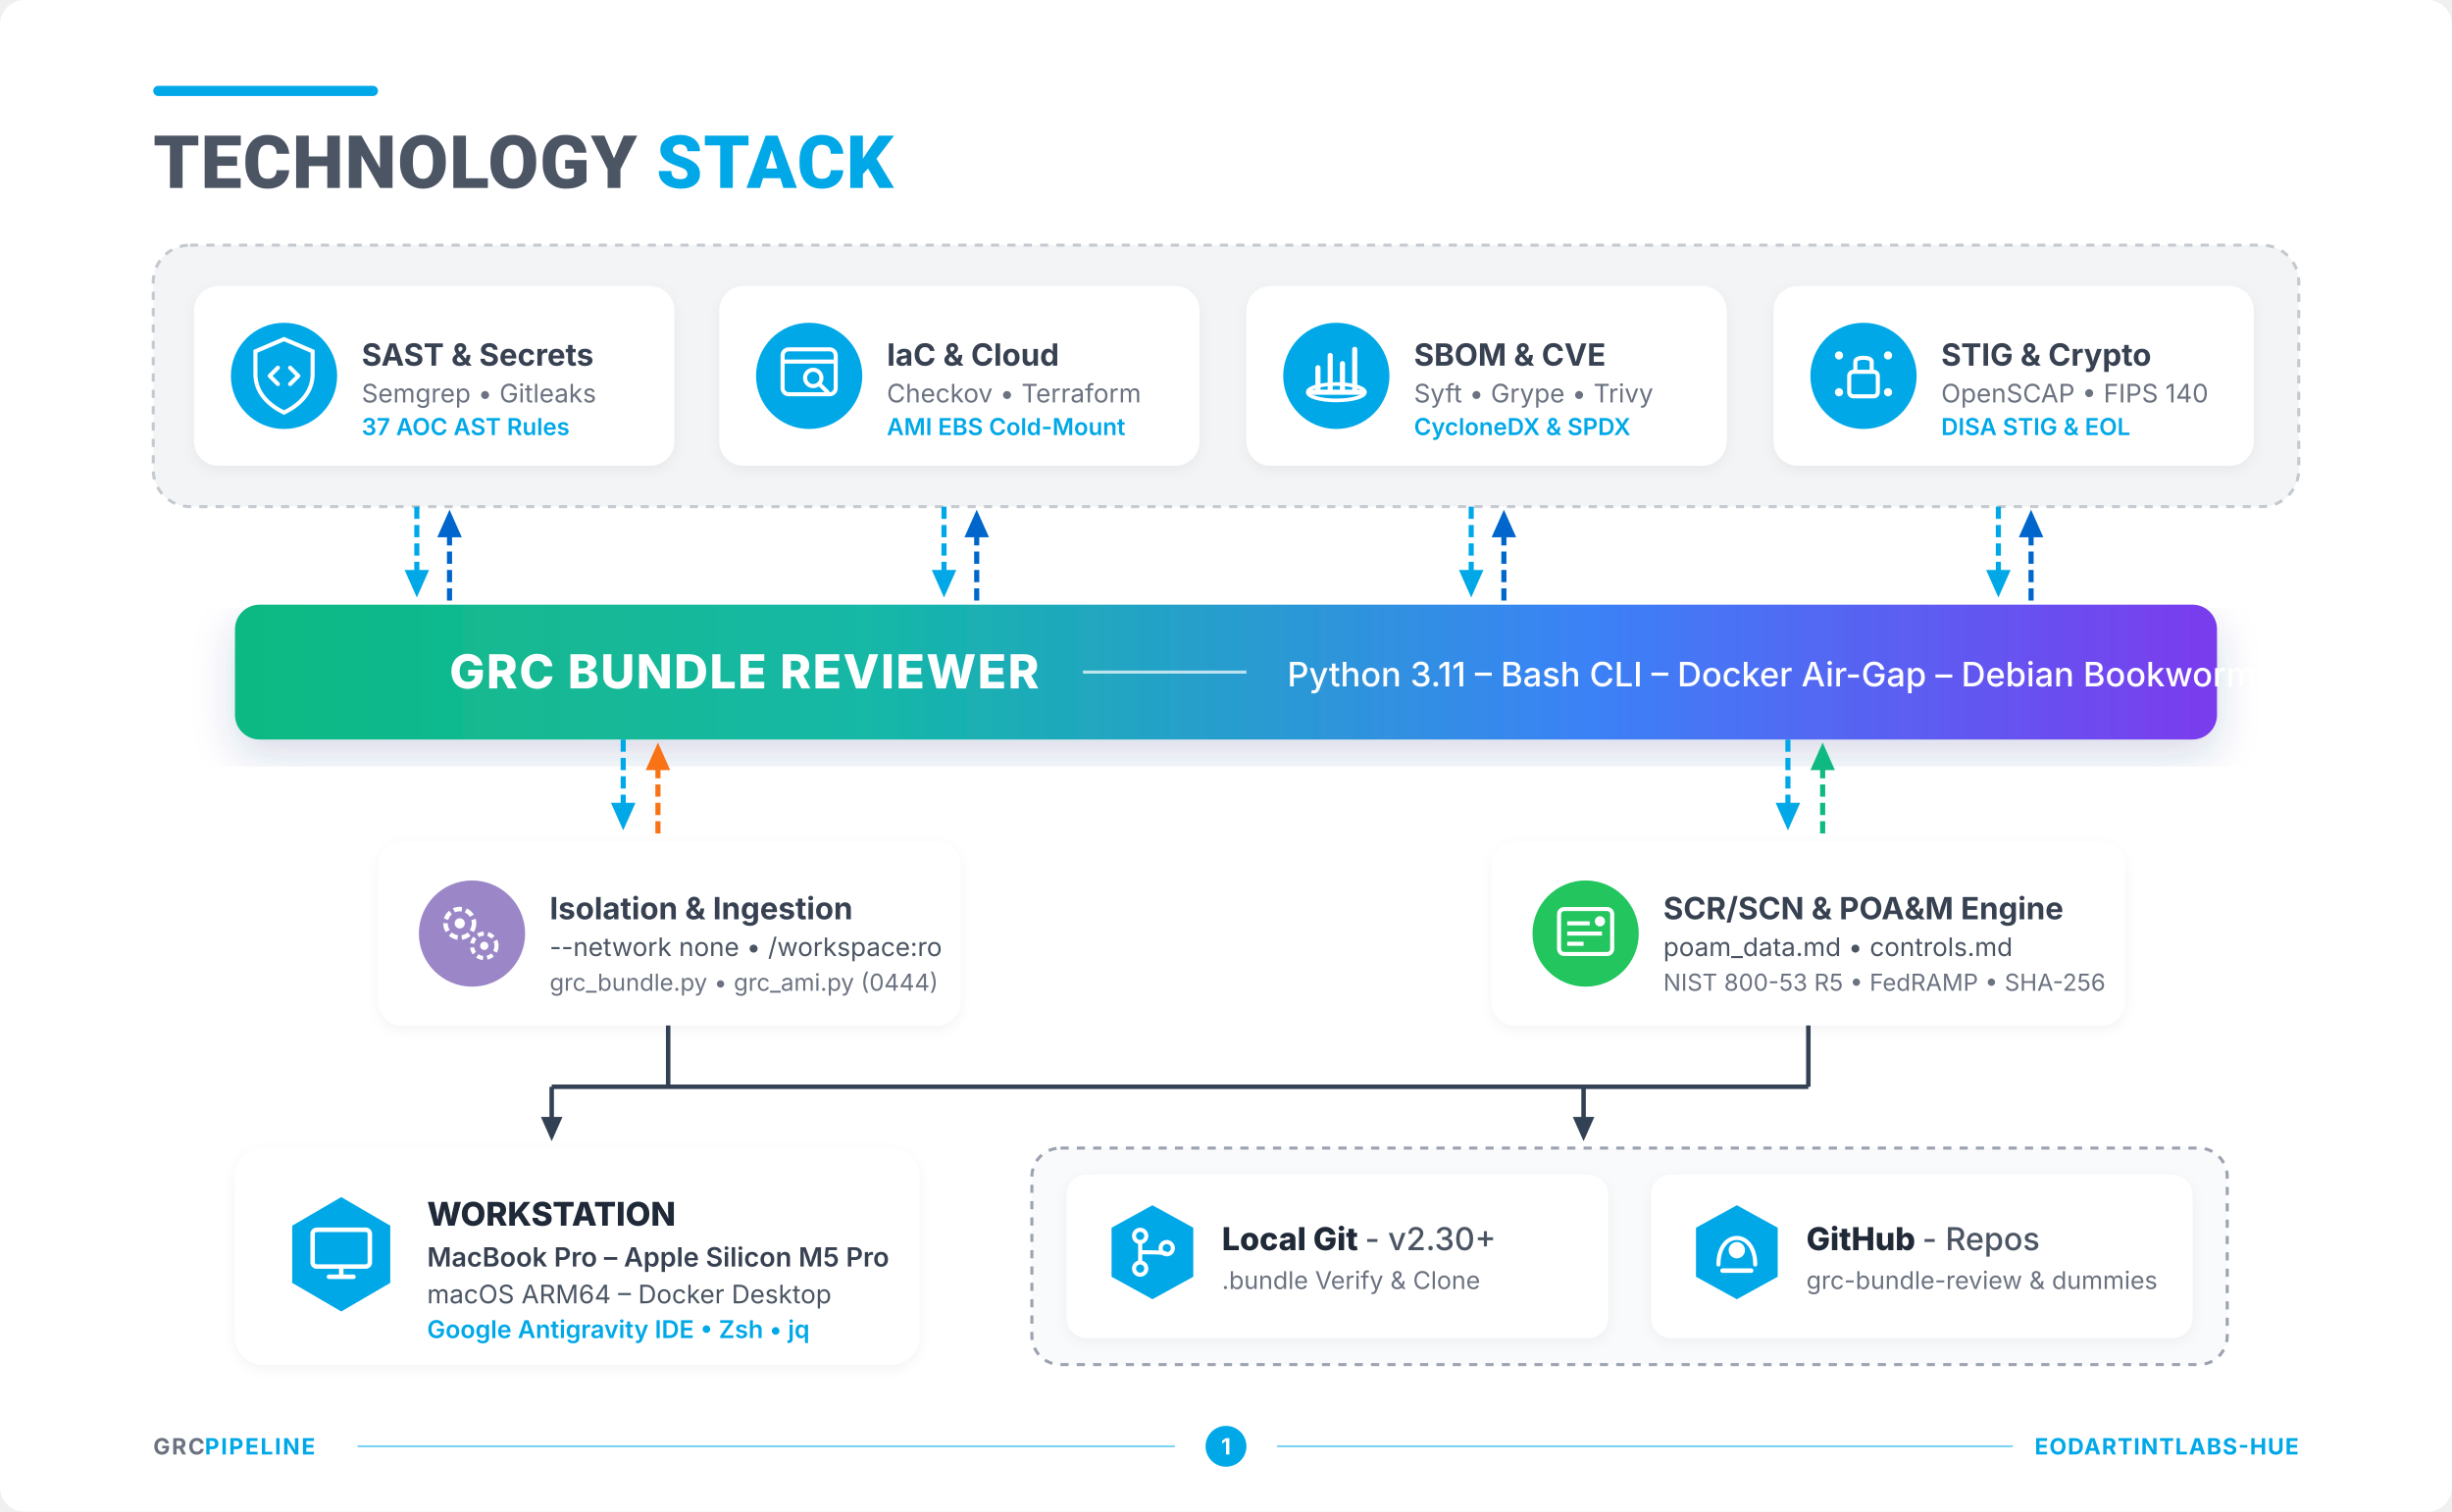
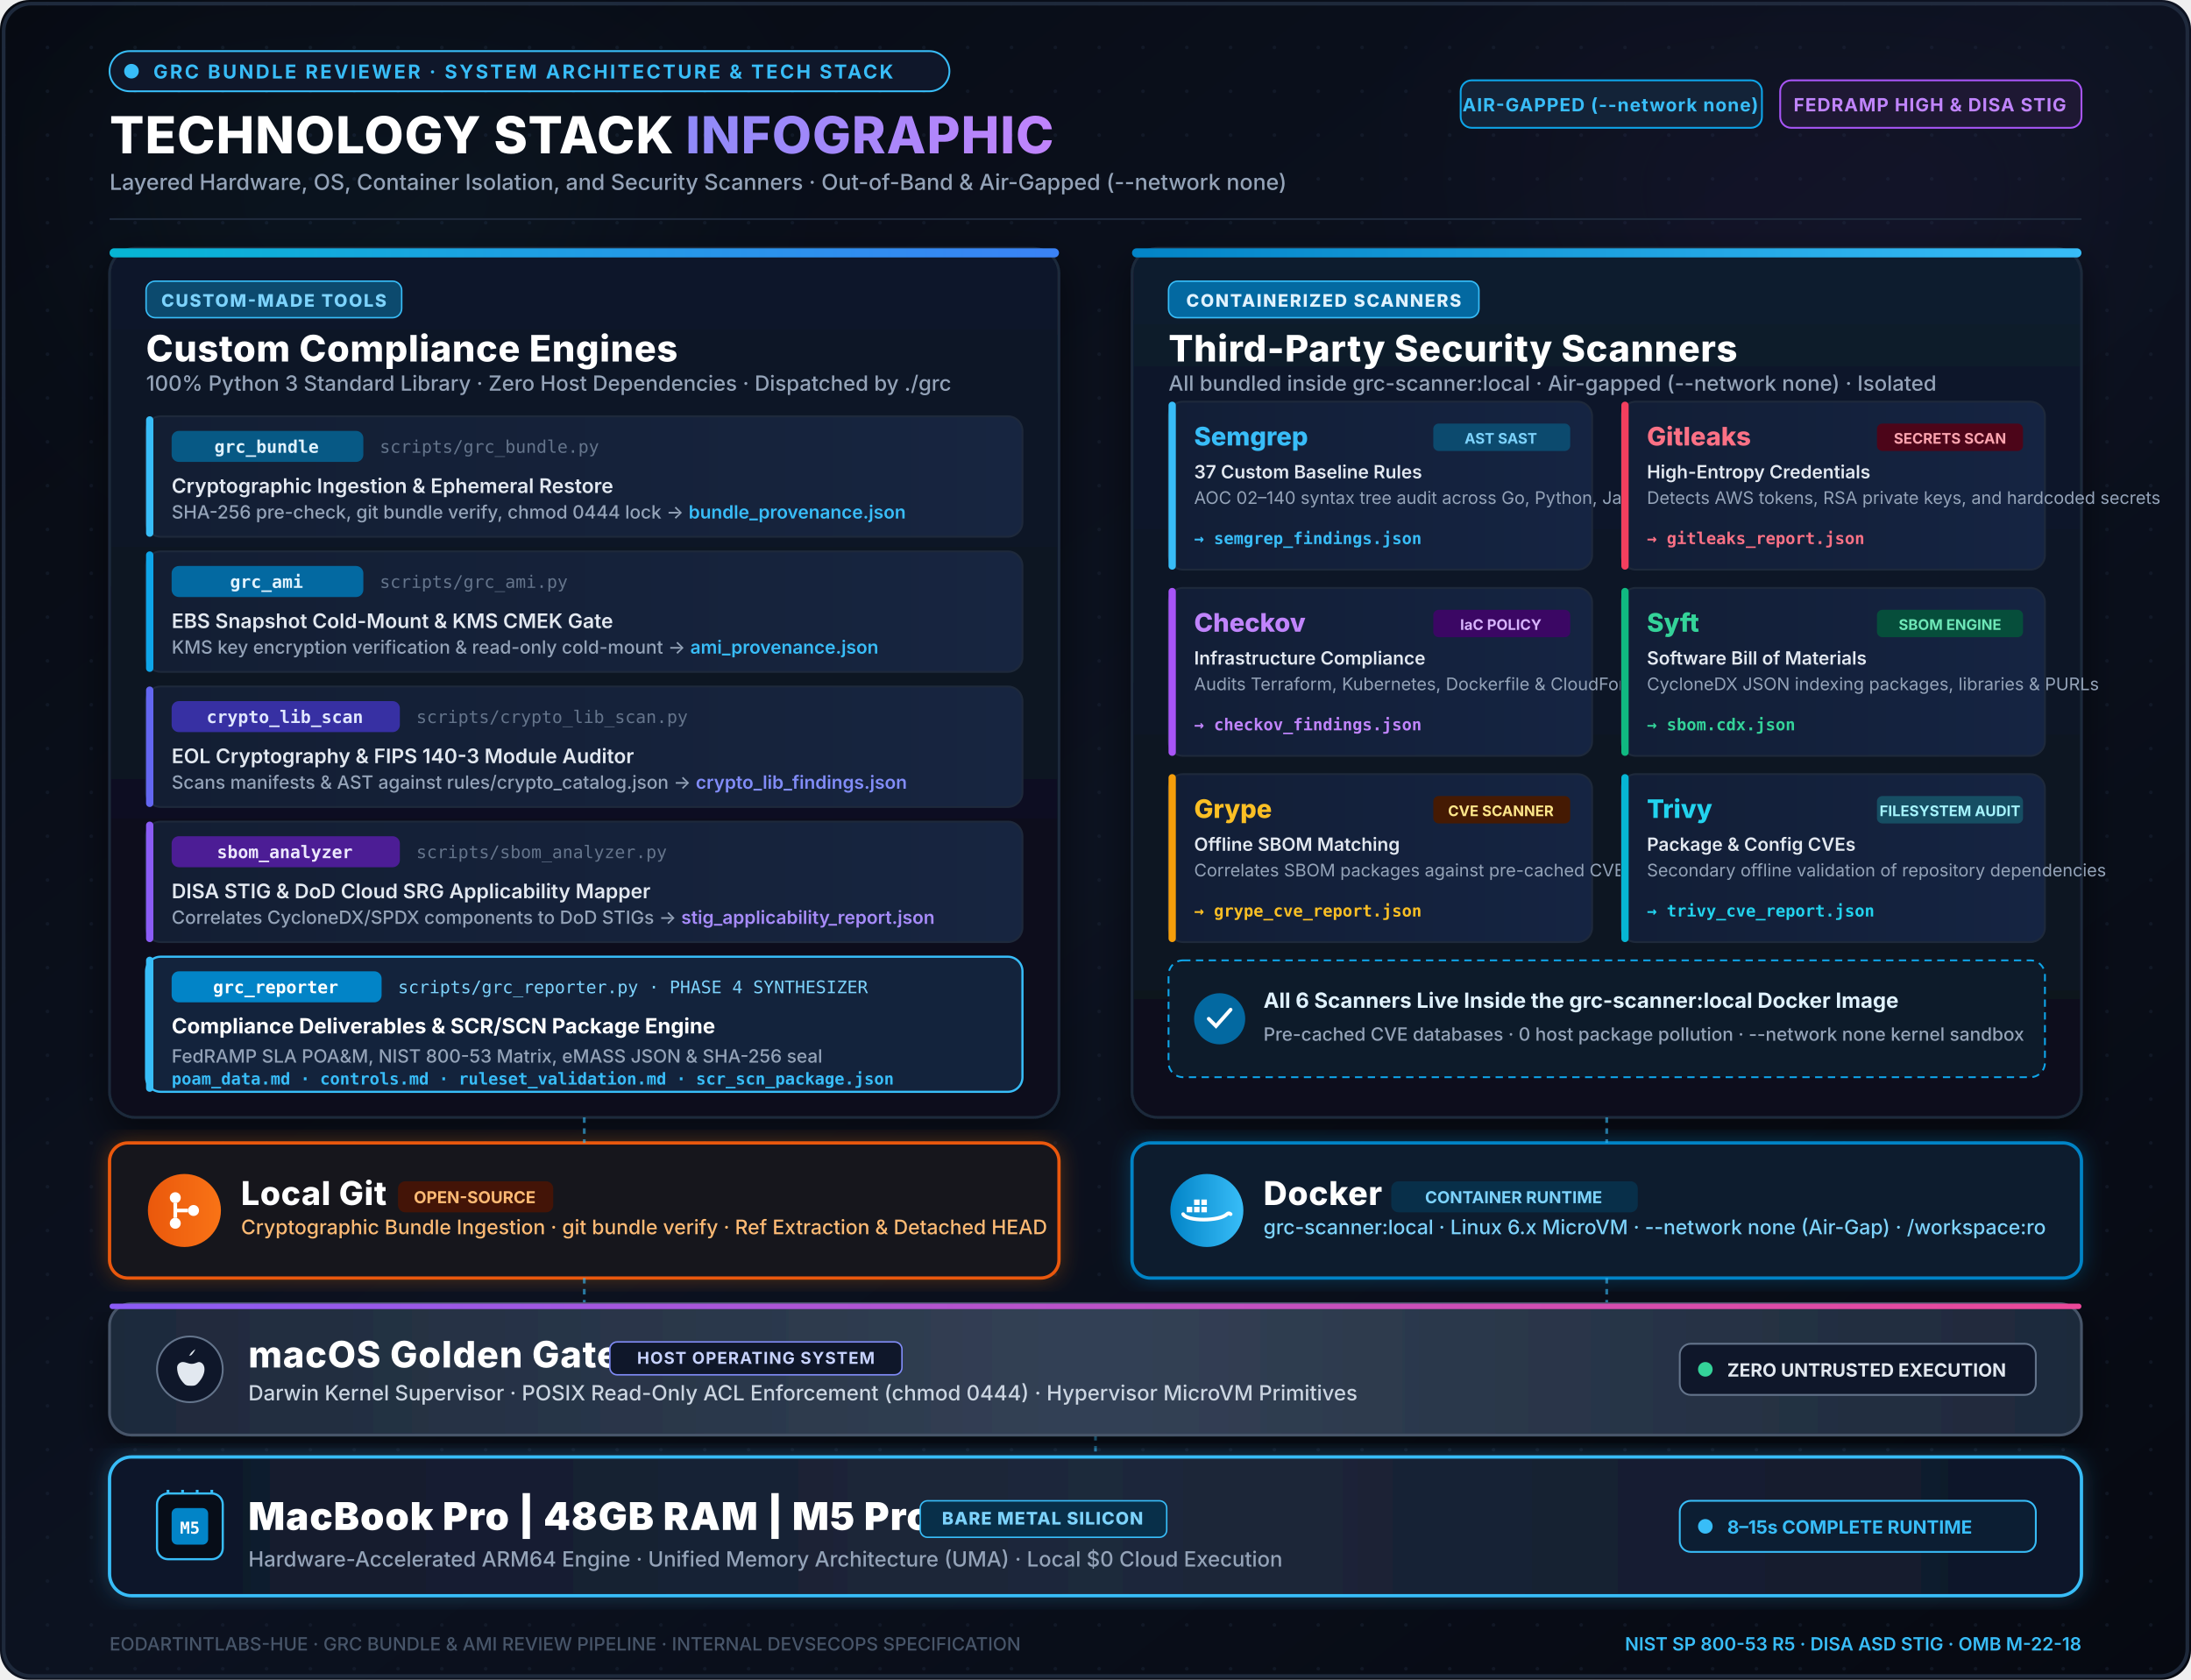
- <svg xmlns="http://www.w3.org/2000/svg" viewBox="0 0 1200 740" width="100%" height="100%">
+ <svg xmlns="http://www.w3.org/2000/svg" viewBox="0 0 1200 920" width="100%" height="100%">
  <defs>
-     <filter id="cardShadow" x="-8%" y="-8%" width="116%" height="124%">
-       <feDropShadow dx="0" dy="6" stdDeviation="8" flood-color="#0f172a" flood-opacity="0.08" />
-       <feDropShadow dx="0" dy="2" stdDeviation="3" flood-color="#0f172a" flood-opacity="0.05" />
+     <linearGradient id="bgGrad" x1="0%" y1="0%" x2="100%" y2="100%">
+       <stop offset="0%" stop-color="#070a12" />
+       <stop offset="50%" stop-color="#0c1220" />
+       <stop offset="100%" stop-color="#060911" />
+     </linearGradient>
+     <linearGradient id="headerGrad" x1="0%" y1="0%" x2="100%" y2="0%">
+       <stop offset="0%" stop-color="#38bdf8" />
+       <stop offset="50%" stop-color="#818cf8" />
+       <stop offset="100%" stop-color="#c084fc" />
+     </linearGradient>
+     <linearGradient id="pillarLeftGrad" x1="0%" y1="0%" x2="0%" y2="100%">
+       <stop offset="0%" stop-color="#0e172a" />
+       <stop offset="100%" stop-color="#090e1a" />
+     </linearGradient>
+     <linearGradient id="pillarRightGrad" x1="0%" y1="0%" x2="0%" y2="100%">
+       <stop offset="0%" stop-color="#0e1b2e" />
+       <stop offset="100%" stop-color="#08101d" />
+     </linearGradient>
+     <linearGradient id="gitGrad" x1="0%" y1="0%" x2="100%" y2="0%">
+       <stop offset="0%" stop-color="#ea580c" />
+       <stop offset="100%" stop-color="#f97316" />
+     </linearGradient>
+     <linearGradient id="dockerGrad" x1="0%" y1="0%" x2="100%" y2="0%">
+       <stop offset="0%" stop-color="#0284c7" />
+       <stop offset="100%" stop-color="#38bdf8" />
+     </linearGradient>
+     <linearGradient id="macosGrad" x1="0%" y1="0%" x2="100%" y2="0%">
+       <stop offset="0%" stop-color="#1e293b" />
+       <stop offset="50%" stop-color="#334155" />
+       <stop offset="100%" stop-color="#1e293b" />
+     </linearGradient>
+     <linearGradient id="macbookGrad" x1="0%" y1="0%" x2="100%" y2="0%">
+       <stop offset="0%" stop-color="#0f172a" />
+       <stop offset="50%" stop-color="#1e293b" />
+       <stop offset="100%" stop-color="#0f172a" />
+     </linearGradient>
+     <linearGradient id="neonCyan" x1="0%" y1="0%" x2="100%" y2="0%">
+       <stop offset="0%" stop-color="#06b6d4" />
+       <stop offset="100%" stop-color="#3b82f6" />
+     </linearGradient>
+     <linearGradient id="neonPurple" x1="0%" y1="0%" x2="100%" y2="0%">
+       <stop offset="0%" stop-color="#8b5cf6" />
+       <stop offset="100%" stop-color="#ec4899" />
+     </linearGradient>
+     <linearGradient id="engineItemGrad" x1="0%" y1="0%" x2="100%" y2="0%">
+       <stop offset="0%" stop-color="#131e33" />
+       <stop offset="100%" stop-color="#172540" />
+     </linearGradient>
+     <linearGradient id="scannerItemGrad" x1="0%" y1="0%" x2="100%" y2="0%">
+       <stop offset="0%" stop-color="#121e36" />
+       <stop offset="100%" stop-color="#152442" />
+     </linearGradient>
+     <filter id="glowCyan" x="-10%" y="-10%" width="120%" height="120%">
+       <feDropShadow dx="0" dy="0" stdDeviation="6" flood-color="#38bdf8" flood-opacity="0.25" />
    </filter>
-     <filter id="barShadow" x="-4%" y="-10%" width="108%" height="130%">
-       <feDropShadow dx="0" dy="8" stdDeviation="10" flood-color="#1e3a8a" flood-opacity="0.18" />
+     <filter id="glowOrange" x="-10%" y="-10%" width="120%" height="120%">
+       <feDropShadow dx="0" dy="0" stdDeviation="6" flood-color="#f97316" flood-opacity="0.3" />
    </filter>
-     <linearGradient id="coreGrad" x1="0%" y1="0%" x2="100%" y2="0%">
-       <stop offset="0%" stop-color="#10b981" />
-       <stop offset="32%" stop-color="#14b8a6" />
-       <stop offset="68%" stop-color="#3b82f6" />
-       <stop offset="100%" stop-color="#7c3aed" />
-     </linearGradient>
-     <marker id="arrowCyan" viewBox="0 0 10 10" refX="6" refY="5" markerWidth="6" markerHeight="6" orient="auto">
-       <path d="M 0 1 L 9 5 L 0 9 z" fill="#00a8e8" />
-     </marker>
-     <marker id="arrowBlue" viewBox="0 0 10 10" refX="6" refY="5" markerWidth="6" markerHeight="6" orient="auto">
-       <path d="M 0 1 L 9 5 L 0 9 z" fill="#0066cc" />
-     </marker>
-     <marker id="arrowOrange" viewBox="0 0 10 10" refX="6" refY="5" markerWidth="6" markerHeight="6" orient="auto">
-       <path d="M 0 1 L 9 5 L 0 9 z" fill="#f97316" />
-     </marker>
-     <marker id="arrowGreen" viewBox="0 0 10 10" refX="6" refY="5" markerWidth="6" markerHeight="6" orient="auto">
-       <path d="M 0 1 L 9 5 L 0 9 z" fill="#10b981" />
-     </marker>
-     <marker id="arrowSlate" viewBox="0 0 10 10" refX="7" refY="5" markerWidth="6" markerHeight="6" orient="auto">
-       <path d="M 0 1 L 9 5 L 0 9 z" fill="#334155" />
+     <filter id="glowDocker" x="-10%" y="-10%" width="120%" height="120%">
+       <feDropShadow dx="0" dy="0" stdDeviation="6" flood-color="#0284c7" flood-opacity="0.35" />
+     </filter>
+     <filter id="boxShadow" x="-5%" y="-5%" width="110%" height="115%">
+       <feDropShadow dx="0" dy="8" stdDeviation="10" flood-color="#000000" flood-opacity="0.5" />
+     </filter>
+     <pattern id="gridDots" x="0" y="0" width="24" height="24" patternUnits="userSpaceOnUse">
+       <circle cx="2" cy="2" r="1" fill="#1e293b" opacity="0.4" />
+     </pattern>
+     <marker id="arrowUp" viewBox="0 0 10 10" refX="5" refY="5" markerWidth="6" markerHeight="6" orient="auto-start-reverse">
+       <path d="M 0 10 L 5 0 L 10 10 z" fill="#38bdf8" />
    </marker>
  </defs>
-   <rect width="1200" height="740" rx="12" fill="#ffffff" />
-   <rect x="75" y="42" width="110" height="5" rx="2.5" fill="#00a8e8" />
-   <text x="75" y="92" font-family="-apple-system, BlinkMacSystemFont, 'Segoe UI', Roboto, Helvetica, Arial, sans-serif" font-size="36" font-weight="800" fill="#4b5563" letter-spacing="0.5">
-     TECHNOLOGY <tspan fill="#00a8e8">STACK</tspan>
-   </text>
-   <rect x="75" y="120" width="1050" height="128" rx="18" fill="#f3f4f6" stroke="#c5c9d0" stroke-width="1.5" stroke-dasharray="4,4" />
-   <g transform="translate(95, 140)">
-     <rect width="235" height="88" rx="12" fill="#ffffff" filter="url(#cardShadow)" />
-     <circle cx="44" cy="44" r="26" fill="#00a8e8" />
-     <path d="M44 26 L58 32 V43 C58 52 52 58 44 62 C36 58 30 52 30 43 V32 Z" fill="none" stroke="#ffffff" stroke-width="2" />
-     <path d="M41 40 L37 44 L41 48 M47 40 L51 44 L47 48" fill="none" stroke="#ffffff" stroke-width="2" stroke-linecap="round" stroke-linejoin="round" />
-     <text x="82" y="39" font-family="-apple-system, BlinkMacSystemFont, 'Segoe UI', sans-serif" font-size="15" font-weight="700" fill="#374151">SAST &amp; Secrets</text>
-     <text x="82" y="57" font-family="-apple-system, BlinkMacSystemFont, 'Segoe UI', sans-serif" font-size="12.5" fill="#6b7280">Semgrep • Gitleaks</text>
-     <text x="82" y="73" font-family="-apple-system, BlinkMacSystemFont, 'Segoe UI', sans-serif" font-size="11.5" font-weight="600" fill="#00a8e8">37 AOC AST Rules</text>
-   </g>
-   <g transform="translate(352, 140)">
-     <rect width="235" height="88" rx="12" fill="#ffffff" filter="url(#cardShadow)" />
-     <circle cx="44" cy="44" r="26" fill="#00a8e8" />
-     <rect x="31" y="31" width="26" height="22" rx="3" fill="none" stroke="#ffffff" stroke-width="2" />
-     <line x1="31" y1="37" x2="57" y2="37" stroke="#ffffff" stroke-width="2" />
-     <circle cx="46" cy="45" r="4" fill="none" stroke="#ffffff" stroke-width="2" />
-     <line x1="49" y1="48" x2="53" y2="52" stroke="#ffffff" stroke-width="2" stroke-linecap="round" />
-     <text x="82" y="39" font-family="-apple-system, BlinkMacSystemFont, 'Segoe UI', sans-serif" font-size="15" font-weight="700" fill="#374151">IaC &amp; Cloud</text>
-     <text x="82" y="57" font-family="-apple-system, BlinkMacSystemFont, 'Segoe UI', sans-serif" font-size="12.5" fill="#6b7280">Checkov • Terraform</text>
-     <text x="82" y="73" font-family="-apple-system, BlinkMacSystemFont, 'Segoe UI', sans-serif" font-size="11.5" font-weight="600" fill="#00a8e8">AMI EBS Cold-Mount</text>
-   </g>
-   <g transform="translate(610, 140)">
-     <rect width="235" height="88" rx="12" fill="#ffffff" filter="url(#cardShadow)" />
-     <circle cx="44" cy="44" r="26" fill="#00a8e8" />
-     <path d="M32 52 H56 M35 52 V40 M41 52 V34 M47 52 V38 M53 52 V31" stroke="#ffffff" stroke-width="2.5" stroke-linecap="round" />
-     <ellipse cx="44" cy="52" rx="14" ry="4" fill="none" stroke="#ffffff" stroke-width="1.8" />
-     <text x="82" y="39" font-family="-apple-system, BlinkMacSystemFont, 'Segoe UI', sans-serif" font-size="15" font-weight="700" fill="#374151">SBOM &amp; CVE</text>
-     <text x="82" y="57" font-family="-apple-system, BlinkMacSystemFont, 'Segoe UI', sans-serif" font-size="12.5" fill="#6b7280">Syft • Grype • Trivy</text>
-     <text x="82" y="73" font-family="-apple-system, BlinkMacSystemFont, 'Segoe UI', sans-serif" font-size="11.5" font-weight="600" fill="#00a8e8">CycloneDX &amp; SPDX</text>
-   </g>
-   <g transform="translate(868, 140)">
-     <rect width="235" height="88" rx="12" fill="#ffffff" filter="url(#cardShadow)" />
-     <circle cx="44" cy="44" r="26" fill="#00a8e8" />
-     <rect x="37" y="42" width="14" height="12" rx="2" fill="none" stroke="#ffffff" stroke-width="2" />
-     <path d="M40 42 V37 C40 34.5 48 34.5 48 37 V42" fill="none" stroke="#ffffff" stroke-width="2" />
-     <circle cx="32" cy="34" r="2" fill="#ffffff" />
-     <circle cx="56" cy="34" r="2" fill="#ffffff" />
-     <circle cx="32" cy="52" r="2" fill="#ffffff" />
-     <circle cx="56" cy="52" r="2" fill="#ffffff" />
-     <text x="82" y="39" font-family="-apple-system, BlinkMacSystemFont, 'Segoe UI', sans-serif" font-size="15" font-weight="700" fill="#374151">STIG &amp; Crypto</text>
-     <text x="82" y="57" font-family="-apple-system, BlinkMacSystemFont, 'Segoe UI', sans-serif" font-size="12.5" fill="#6b7280">OpenSCAP • FIPS 140</text>
-     <text x="82" y="73" font-family="-apple-system, BlinkMacSystemFont, 'Segoe UI', sans-serif" font-size="11.5" font-weight="600" fill="#00a8e8">DISA STIG &amp; EOL</text>
-   </g>
-   <line x1="204" y1="248" x2="204" y2="288" stroke="#00a8e8" stroke-width="2.5" stroke-dasharray="6,3" marker-end="url(#arrowCyan)" />
-   <line x1="220" y1="294" x2="220" y2="254" stroke="#0066cc" stroke-width="2.5" stroke-dasharray="6,3" marker-end="url(#arrowBlue)" />
-   <line x1="462" y1="248" x2="462" y2="288" stroke="#00a8e8" stroke-width="2.5" stroke-dasharray="6,3" marker-end="url(#arrowCyan)" />
-   <line x1="478" y1="294" x2="478" y2="254" stroke="#0066cc" stroke-width="2.5" stroke-dasharray="6,3" marker-end="url(#arrowBlue)" />
-   <line x1="720" y1="248" x2="720" y2="288" stroke="#00a8e8" stroke-width="2.5" stroke-dasharray="6,3" marker-end="url(#arrowCyan)" />
-   <line x1="736" y1="294" x2="736" y2="254" stroke="#0066cc" stroke-width="2.5" stroke-dasharray="6,3" marker-end="url(#arrowBlue)" />
-   <line x1="978" y1="248" x2="978" y2="288" stroke="#00a8e8" stroke-width="2.5" stroke-dasharray="6,3" marker-end="url(#arrowCyan)" />
-   <line x1="994" y1="294" x2="994" y2="254" stroke="#0066cc" stroke-width="2.5" stroke-dasharray="6,3" marker-end="url(#arrowBlue)" />
-   <g transform="translate(115, 296)">
-     <rect width="970" height="66" rx="12" fill="url(#coreGrad)" filter="url(#barShadow)" />
-     <text x="105" y="41" font-family="-apple-system, BlinkMacSystemFont, 'Segoe UI', sans-serif" font-size="23" font-weight="800" fill="#ffffff" letter-spacing="0.8">
-       GRC BUNDLE REVIEWER
+   <rect width="1200" height="920" rx="16" fill="url(#bgGrad)" />
+   <rect width="1200" height="920" rx="16" fill="url(#gridDots)" />
+   <rect width="1196" height="916" x="2" y="2" rx="15" fill="none" stroke="#1e293b" stroke-width="2" />
+   <circle cx="200" cy="80" r="160" fill="#38bdf8" opacity="0.04" filter="blur(60px)" />
+   <circle cx="1000" cy="80" r="160" fill="#a855f7" opacity="0.04" filter="blur(60px)" />
+   <g transform="translate(60, 28)">
+     <rect x="0" y="0" width="460" height="22" rx="11" fill="#0f172a" stroke="#38bdf8" stroke-width="1" />
+     <circle cx="12" cy="11" r="4" fill="#38bdf8" />
+     <text x="24" y="15" font-family="system-ui, -apple-system, sans-serif" font-size="10.5" font-weight="700" fill="#38bdf8" letter-spacing="1.2">
+       GRC BUNDLE REVIEWER · SYSTEM ARCHITECTURE &amp; TECH STACK
    </text>
-     <line x1="415" y1="33" x2="495" y2="33" stroke="#ffffff" stroke-width="1.5" stroke-opacity="0.7" />
-     <text x="515" y="40" font-family="-apple-system, BlinkMacSystemFont, 'Segoe UI', sans-serif" font-size="16.5" font-weight="500" fill="#ffffff">
-       Python 3.11 – Bash CLI – Docker Air-Gap – Debian Bookworm
+     <text x="0" y="56" font-family="system-ui, -apple-system, sans-serif" font-size="28" font-weight="800" fill="#ffffff" letter-spacing="0.5">
+       TECHNOLOGY STACK <tspan fill="url(#headerGrad)">INFOGRAPHIC</tspan>
    </text>
-   </g>
-   <line x1="305" y1="362" x2="305" y2="402" stroke="#00a8e8" stroke-width="2.5" stroke-dasharray="6,3" marker-end="url(#arrowCyan)" />
-   <line x1="322" y1="408" x2="322" y2="368" stroke="#f97316" stroke-width="2.5" stroke-dasharray="6,3" marker-end="url(#arrowOrange)" />
-   <line x1="875" y1="362" x2="875" y2="402" stroke="#00a8e8" stroke-width="2.5" stroke-dasharray="6,3" marker-end="url(#arrowCyan)" />
-   <line x1="892" y1="408" x2="892" y2="368" stroke="#10b981" stroke-width="2.5" stroke-dasharray="6,3" marker-end="url(#arrowGreen)" />
-   <g transform="translate(185, 412)">
-     <rect width="285" height="90" rx="12" fill="#ffffff" filter="url(#cardShadow)" />
-     <circle cx="46" cy="45" r="26" fill="#9b87c7" />
-     <circle cx="40" cy="40" r="7" fill="none" stroke="#ffffff" stroke-width="2.2" stroke-dasharray="4,2" />
-     <circle cx="52" cy="51" r="6" fill="none" stroke="#ffffff" stroke-width="2" stroke-dasharray="3,2" />
-     <circle cx="40" cy="40" r="2.5" fill="#ffffff" />
-     <circle cx="52" cy="51" r="2" fill="#ffffff" />
-     <text x="84" y="38" font-family="-apple-system, BlinkMacSystemFont, 'Segoe UI', sans-serif" font-size="15" font-weight="700" fill="#374151">Isolation &amp; Ingestion</text>
-     <text x="84" y="56" font-family="-apple-system, BlinkMacSystemFont, 'Segoe UI', sans-serif" font-size="12.5" fill="#4b5563">--network none • /workspace:ro</text>
-     <text x="84" y="73" font-family="-apple-system, BlinkMacSystemFont, 'Segoe UI', sans-serif" font-size="11.5" fill="#6b7280">grc_bundle.py • grc_ami.py (0444)</text>
-   </g>
-   <g transform="translate(730, 412)">
-     <rect width="310" height="90" rx="12" fill="#ffffff" filter="url(#cardShadow)" />
-     <circle cx="46" cy="45" r="26" fill="#22c55e" />
-     <rect x="33" y="33" width="26" height="22" rx="2.5" fill="none" stroke="#ffffff" stroke-width="2" />
-     <line x1="37" y1="40" x2="48" y2="40" stroke="#ffffff" stroke-width="2" />
-     <line x1="37" y1="45" x2="54" y2="45" stroke="#ffffff" stroke-width="2" />
-     <line x1="37" y1="50" x2="45" y2="50" stroke="#ffffff" stroke-width="2" />
-     <circle cx="53" cy="39" r="2.5" fill="#ffffff" />
-     <text x="84" y="38" font-family="-apple-system, BlinkMacSystemFont, 'Segoe UI', sans-serif" font-size="15" font-weight="700" fill="#374151">SCR/SCN &amp; POA&amp;M Engine</text>
-     <text x="84" y="56" font-family="-apple-system, BlinkMacSystemFont, 'Segoe UI', sans-serif" font-size="12.5" fill="#4b5563">poam_data.md • controls.md</text>
-     <text x="84" y="73" font-family="-apple-system, BlinkMacSystemFont, 'Segoe UI', sans-serif" font-size="11.5" fill="#6b7280">NIST 800-53 R5 • FedRAMP • SHA-256</text>
-   </g>
-   <line x1="327" y1="502" x2="327" y2="532" stroke="#334155" stroke-width="2.2" />
-   <line x1="885" y1="502" x2="885" y2="532" stroke="#334155" stroke-width="2.2" />
-   <line x1="270" y1="532" x2="885" y2="532" stroke="#334155" stroke-width="2.2" />
-   <line x1="270" y1="532" x2="270" y2="556" stroke="#334155" stroke-width="2.2" marker-end="url(#arrowSlate)" />
-   <line x1="775" y1="532" x2="775" y2="556" stroke="#334155" stroke-width="2.2" marker-end="url(#arrowSlate)" />
-   <g transform="translate(115, 562)">
-     <rect width="335" height="106" rx="14" fill="#ffffff" filter="url(#cardShadow)" />
-     <polygon points="52,24 76,38 76,66 52,80 28,66 28,38" fill="#00a8e8" />
-     <rect x="38" y="40" width="28" height="18" rx="2" fill="none" stroke="#ffffff" stroke-width="2.2" />
-     <line x1="46" y1="63" x2="58" y2="63" stroke="#ffffff" stroke-width="2.2" stroke-linecap="round" />
-     <line x1="52" y1="58" x2="52" y2="63" stroke="#ffffff" stroke-width="2.2" />
-     <text x="94" y="38" font-family="-apple-system, BlinkMacSystemFont, 'Segoe UI', sans-serif" font-size="16" font-weight="800" fill="#1f2937">WORKSTATION</text>
-     <text x="94" y="58" font-family="-apple-system, BlinkMacSystemFont, 'Segoe UI', sans-serif" font-size="13" font-weight="600" fill="#374151">MacBook Pro – Apple Silicon M5 Pro</text>
-     <text x="94" y="76" font-family="-apple-system, BlinkMacSystemFont, 'Segoe UI', sans-serif" font-size="12.5" fill="#4b5563">macOS ARM64 – Docker Desktop</text>
-     <text x="94" y="93" font-family="-apple-system, BlinkMacSystemFont, 'Segoe UI', sans-serif" font-size="12" font-weight="600" fill="#00a8e8">Google Antigravity IDE • Zsh • jq</text>
-   </g>
-   <rect x="505" y="562" width="585" height="106" rx="14" fill="#f9fafb" stroke="#9ca3af" stroke-width="1.5" stroke-dasharray="4,4" />
-   <g transform="translate(522, 575)">
-     <rect width="265" height="80" rx="10" fill="#ffffff" filter="url(#cardShadow)" />
-     <polygon points="42,15 62,26 62,50 42,61 22,50 22,26" fill="#00a8e8" />
-     <circle cx="36" cy="30" r="3" fill="none" stroke="#ffffff" stroke-width="2" />
-     <circle cx="36" cy="46" r="3" fill="none" stroke="#ffffff" stroke-width="2" />
-     <circle cx="49" cy="36" r="3" fill="none" stroke="#ffffff" stroke-width="2" />
-     <path d="M36 33 V43 M36 38 C42 38 49 38 49 39" fill="none" stroke="#ffffff" stroke-width="2" />
-     <text x="76" y="37" font-family="-apple-system, BlinkMacSystemFont, 'Segoe UI', sans-serif" font-size="15.5" font-weight="800" fill="#1f2937">Local Git <tspan font-weight="500" fill="#4b5563">- v2.30+</tspan>
+     <text x="0" y="76" font-family="system-ui, -apple-system, sans-serif" font-size="12" font-weight="500" fill="#94a3b8">
+       Layered Hardware, OS, Container Isolation, and Security Scanners · Out-of-Band &amp; Air-Gapped (--network none)
    </text>
-     <text x="76" y="56" font-family="-apple-system, BlinkMacSystemFont, 'Segoe UI', sans-serif" font-size="12" fill="#6b7280">.bundle Verify &amp; Clone</text>
-   </g>
-   <g transform="translate(808, 575)">
-     <rect width="265" height="80" rx="10" fill="#ffffff" filter="url(#cardShadow)" />
-     <polygon points="42,15 62,26 62,50 42,61 22,50 22,26" fill="#00a8e8" />
-     <path d="M33 44 C33 36 37 31 42 31 C47 31 51 36 51 44" fill="none" stroke="#ffffff" stroke-width="2" stroke-linecap="round" />
-     <circle cx="42" cy="37" r="4" fill="#ffffff" />
-     <path d="M35 47 H49" stroke="#ffffff" stroke-width="2.2" stroke-linecap="round" />
-     <text x="76" y="37" font-family="-apple-system, BlinkMacSystemFont, 'Segoe UI', sans-serif" font-size="15.5" font-weight="800" fill="#1f2937">GitHub <tspan font-weight="500" fill="#4b5563">- Repos</tspan>
+     <g transform="translate(740, 16)">
+       <rect x="0" y="0" width="165" height="26" rx="6" fill="#132338" stroke="#0ea5e9" stroke-width="1" />
+       <text x="82" y="17" font-family="system-ui, -apple-system, sans-serif" font-size="10" font-weight="700" fill="#38bdf8" text-anchor="middle" letter-spacing="0.5">
+         AIR-GAPPED (--network none)
+       </text>
+       <rect x="175" y="0" width="165" height="26" rx="6" fill="#1e1833" stroke="#a855f7" stroke-width="1" />
+       <text x="257" y="17" font-family="system-ui, -apple-system, sans-serif" font-size="10" font-weight="700" fill="#c084fc" text-anchor="middle" letter-spacing="0.5">
+         FEDRAMP HIGH &amp; DISA STIG
+       </text>
+     </g>
+   </g>
+   <line x1="60" y1="120" x2="1140" y2="120" stroke="#1e293b" stroke-width="1" />
+   <g transform="translate(60, 136)">
+     <rect width="520" height="476" rx="14" fill="url(#pillarLeftGrad)" stroke="#1e293b" stroke-width="1.5" filter="url(#boxShadow)" />
+     <rect width="520" height="5" rx="2.5" fill="url(#neonCyan)" />
+     <g transform="translate(20, 18)">
+       <rect x="0" y="0" width="140" height="20" rx="5" fill="#0c4a6e" stroke="#38bdf8" stroke-width="0.8" />
+       <text x="70" y="14" font-family="system-ui, -apple-system, sans-serif" font-size="9.5" font-weight="800" fill="#7dd3fc" text-anchor="middle" letter-spacing="0.8">
+         CUSTOM-MADE TOOLS
+       </text>
+       <text x="0" y="44" font-family="system-ui, -apple-system, sans-serif" font-size="20" font-weight="800" fill="#ffffff" letter-spacing="0.3">
+         Custom Compliance Engines
+       </text>
+       <text x="0" y="60" font-family="system-ui, -apple-system, sans-serif" font-size="11.5" font-weight="500" fill="#94a3b8">
+         100% Python 3 Standard Library · Zero Host Dependencies · Dispatched by ./grc
+       </text>
+     </g>
+     <g transform="translate(20, 92)">
+       <g transform="translate(0, 0)">
+         <rect width="480" height="66" rx="8" fill="url(#engineItemGrad)" stroke="#1e293b" stroke-width="1" />
+         <rect x="0" y="0" width="4" height="66" rx="2" fill="#38bdf8" />
+         <rect x="14" y="8" width="105" height="17" rx="4" fill="#075985" />
+         <text x="66" y="20" font-family="ui-monospace, monospace" font-size="9.5" font-weight="800" fill="#e0f2fe" text-anchor="middle">
+           grc_bundle
+         </text>
+         <text x="128" y="20" font-family="ui-monospace, monospace" font-size="9.5" fill="#64748b">
+           scripts/grc_bundle.py
+         </text>
+         <text x="14" y="42" font-family="system-ui, -apple-system, sans-serif" font-size="11" font-weight="600" fill="#e2e8f0">
+           Cryptographic Ingestion &amp; Ephemeral Restore
+         </text>
+         <text x="14" y="56" font-family="system-ui, -apple-system, sans-serif" font-size="10" font-weight="500" fill="#94a3b8">
+           SHA-256 pre-check, git bundle verify, chmod 0444 lock → <tspan fill="#38bdf8" font-weight="600">bundle_provenance.json</tspan>
+         </text>
+       </g>
+       <g transform="translate(0, 74)">
+         <rect width="480" height="66" rx="8" fill="url(#engineItemGrad)" stroke="#1e293b" stroke-width="1" />
+         <rect x="0" y="0" width="4" height="66" rx="2" fill="#0ea5e9" />
+         <rect x="14" y="8" width="105" height="17" rx="4" fill="#0369a1" />
+         <text x="66" y="20" font-family="ui-monospace, monospace" font-size="9.5" font-weight="800" fill="#e0f2fe" text-anchor="middle">
+           grc_ami
+         </text>
+         <text x="128" y="20" font-family="ui-monospace, monospace" font-size="9.5" fill="#64748b">
+           scripts/grc_ami.py
+         </text>
+         <text x="14" y="42" font-family="system-ui, -apple-system, sans-serif" font-size="11" font-weight="600" fill="#e2e8f0">
+           EBS Snapshot Cold-Mount &amp; KMS CMEK Gate
+         </text>
+         <text x="14" y="56" font-family="system-ui, -apple-system, sans-serif" font-size="10" font-weight="500" fill="#94a3b8">
+           KMS key encryption verification &amp; read-only cold-mount → <tspan fill="#38bdf8" font-weight="600">ami_provenance.json</tspan>
+         </text>
+       </g>
+       <g transform="translate(0, 148)">
+         <rect width="480" height="66" rx="8" fill="url(#engineItemGrad)" stroke="#1e293b" stroke-width="1" />
+         <rect x="0" y="0" width="4" height="66" rx="2" fill="#6366f1" />
+         <rect x="14" y="8" width="125" height="17" rx="4" fill="#3730a3" />
+         <text x="76" y="20" font-family="ui-monospace, monospace" font-size="9.5" font-weight="800" fill="#e0e7ff" text-anchor="middle">
+           crypto_lib_scan
+         </text>
+         <text x="148" y="20" font-family="ui-monospace, monospace" font-size="9.5" fill="#64748b">
+           scripts/crypto_lib_scan.py
+         </text>
+         <text x="14" y="42" font-family="system-ui, -apple-system, sans-serif" font-size="11" font-weight="600" fill="#e2e8f0">
+           EOL Cryptography &amp; FIPS 140-3 Module Auditor
+         </text>
+         <text x="14" y="56" font-family="system-ui, -apple-system, sans-serif" font-size="10" font-weight="500" fill="#94a3b8">
+           Scans manifests &amp; AST against rules/crypto_catalog.json → <tspan fill="#818cf8" font-weight="600">crypto_lib_findings.json</tspan>
+         </text>
+       </g>
+       <g transform="translate(0, 222)">
+         <rect width="480" height="66" rx="8" fill="url(#engineItemGrad)" stroke="#1e293b" stroke-width="1" />
+         <rect x="0" y="0" width="4" height="66" rx="2" fill="#8b5cf6" />
+         <rect x="14" y="8" width="125" height="17" rx="4" fill="#4c1d95" />
+         <text x="76" y="20" font-family="ui-monospace, monospace" font-size="9.5" font-weight="800" fill="#ede9fe" text-anchor="middle">
+           sbom_analyzer
+         </text>
+         <text x="148" y="20" font-family="ui-monospace, monospace" font-size="9.5" fill="#64748b">
+           scripts/sbom_analyzer.py
+         </text>
+         <text x="14" y="42" font-family="system-ui, -apple-system, sans-serif" font-size="11" font-weight="600" fill="#e2e8f0">
+           DISA STIG &amp; DoD Cloud SRG Applicability Mapper
+         </text>
+         <text x="14" y="56" font-family="system-ui, -apple-system, sans-serif" font-size="10" font-weight="500" fill="#94a3b8">
+           Correlates CycloneDX/SPDX components to DoD STIGs → <tspan fill="#a78bfa" font-weight="600">stig_applicability_report.json</tspan>
+         </text>
+       </g>
+       <g transform="translate(0, 296)">
+         <rect width="480" height="74" rx="8" fill="#13233c" stroke="#38bdf8" stroke-width="1.2" />
+         <rect x="0" y="0" width="4" height="74" rx="2" fill="#38bdf8" />
+         <rect x="14" y="8" width="115" height="17" rx="4" fill="#0284c7" />
+         <text x="71" y="20" font-family="ui-monospace, monospace" font-size="9.5" font-weight="800" fill="#ffffff" text-anchor="middle">
+           grc_reporter
+         </text>
+         <text x="138" y="20" font-family="ui-monospace, monospace" font-size="9.5" fill="#7dd3fc">
+           scripts/grc_reporter.py · PHASE 4 SYNTHESIZER
+         </text>
+         <text x="14" y="42" font-family="system-ui, -apple-system, sans-serif" font-size="11.5" font-weight="700" fill="#ffffff">
+           Compliance Deliverables &amp; SCR/SCN Package Engine
+         </text>
+         <text x="14" y="58" font-family="system-ui, -apple-system, sans-serif" font-size="10" font-weight="500" fill="#94a3b8">
+           FedRAMP SLA POA&amp;M, NIST 800-53 Matrix, eMASS JSON &amp; SHA-256 seal
+         </text>
+         <text x="14" y="70" font-family="ui-monospace, monospace" font-size="9" font-weight="600" fill="#38bdf8">
+           poam_data.md · controls.md · ruleset_validation.md · scr_scn_package.json
+         </text>
+       </g>
+     </g>
+   </g>
+   <g transform="translate(620, 136)">
+     <rect width="520" height="476" rx="14" fill="url(#pillarRightGrad)" stroke="#1e293b" stroke-width="1.5" filter="url(#boxShadow)" />
+     <rect width="520" height="5" rx="2.5" fill="url(#dockerGrad)" />
+     <g transform="translate(20, 18)">
+       <rect x="0" y="0" width="170" height="20" rx="5" fill="#0369a1" stroke="#38bdf8" stroke-width="0.8" />
+       <text x="85" y="14" font-family="system-ui, -apple-system, sans-serif" font-size="9.5" font-weight="800" fill="#e0f2fe" text-anchor="middle" letter-spacing="0.8">
+         CONTAINERIZED SCANNERS
+       </text>
+       <text x="0" y="44" font-family="system-ui, -apple-system, sans-serif" font-size="20" font-weight="800" fill="#ffffff" letter-spacing="0.3">
+         Third-Party Security Scanners
+       </text>
+       <text x="0" y="60" font-family="system-ui, -apple-system, sans-serif" font-size="11.5" font-weight="500" fill="#94a3b8">
+         All bundled inside grc-scanner:local · Air-gapped (--network none) · Isolated
+       </text>
+     </g>
+     <g transform="translate(20, 84)">
+       <g transform="translate(0, 0)">
+         <rect width="232" height="92" rx="8" fill="url(#scannerItemGrad)" stroke="#1e293b" stroke-width="1" />
+         <rect x="0" y="0" width="4" height="92" rx="2" fill="#38bdf8" />
+         <text x="14" y="24" font-family="system-ui, -apple-system, sans-serif" font-size="14" font-weight="800" fill="#38bdf8">
+           Semgrep
+         </text>
+         <rect x="145" y="12" width="75" height="15" rx="3" fill="#0c4a6e" />
+         <text x="182" y="23" font-family="system-ui, -apple-system, sans-serif" font-size="8" font-weight="700" fill="#7dd3fc" text-anchor="middle">
+           AST SAST
+         </text>
+         <text x="14" y="42" font-family="system-ui, -apple-system, sans-serif" font-size="10" font-weight="600" fill="#e2e8f0">
+           37 Custom Baseline Rules
+         </text>
+         <text x="14" y="56" font-family="system-ui, -apple-system, sans-serif" font-size="9.5" fill="#94a3b8">
+           AOC 02–140 syntax tree audit across Go, Python, Java, JS
+         </text>
+         <text x="14" y="78" font-family="ui-monospace, monospace" font-size="9" font-weight="600" fill="#38bdf8">
+           → semgrep_findings.json
+         </text>
+       </g>
+       <g transform="translate(248, 0)">
+         <rect width="232" height="92" rx="8" fill="url(#scannerItemGrad)" stroke="#1e293b" stroke-width="1" />
+         <rect x="0" y="0" width="4" height="92" rx="2" fill="#f43f5e" />
+         <text x="14" y="24" font-family="system-ui, -apple-system, sans-serif" font-size="14" font-weight="800" fill="#fb7185">
+           Gitleaks
+         </text>
+         <rect x="140" y="12" width="80" height="15" rx="3" fill="#4c0519" />
+         <text x="180" y="23" font-family="system-ui, -apple-system, sans-serif" font-size="8" font-weight="700" fill="#fda4af" text-anchor="middle">
+           SECRETS SCAN
+         </text>
+         <text x="14" y="42" font-family="system-ui, -apple-system, sans-serif" font-size="10" font-weight="600" fill="#e2e8f0">
+           High-Entropy Credentials
+         </text>
+         <text x="14" y="56" font-family="system-ui, -apple-system, sans-serif" font-size="9.5" fill="#94a3b8">
+           Detects AWS tokens, RSA private keys, and hardcoded secrets
+         </text>
+         <text x="14" y="78" font-family="ui-monospace, monospace" font-size="9" font-weight="600" fill="#fb7185">
+           → gitleaks_report.json
+         </text>
+       </g>
+       <g transform="translate(0, 102)">
+         <rect width="232" height="92" rx="8" fill="url(#scannerItemGrad)" stroke="#1e293b" stroke-width="1" />
+         <rect x="0" y="0" width="4" height="92" rx="2" fill="#a855f7" />
+         <text x="14" y="24" font-family="system-ui, -apple-system, sans-serif" font-size="14" font-weight="800" fill="#c084fc">
+           Checkov
+         </text>
+         <rect x="145" y="12" width="75" height="15" rx="3" fill="#3b0764" />
+         <text x="182" y="23" font-family="system-ui, -apple-system, sans-serif" font-size="8" font-weight="700" fill="#d8b4fe" text-anchor="middle">
+           IaC POLICY
+         </text>
+         <text x="14" y="42" font-family="system-ui, -apple-system, sans-serif" font-size="10" font-weight="600" fill="#e2e8f0">
+           Infrastructure Compliance
+         </text>
+         <text x="14" y="56" font-family="system-ui, -apple-system, sans-serif" font-size="9.5" fill="#94a3b8">
+           Audits Terraform, Kubernetes, Dockerfile &amp; CloudFormation
+         </text>
+         <text x="14" y="78" font-family="ui-monospace, monospace" font-size="9" font-weight="600" fill="#c084fc">
+           → checkov_findings.json
+         </text>
+       </g>
+       <g transform="translate(248, 102)">
+         <rect width="232" height="92" rx="8" fill="url(#scannerItemGrad)" stroke="#1e293b" stroke-width="1" />
+         <rect x="0" y="0" width="4" height="92" rx="2" fill="#10b981" />
+         <text x="14" y="24" font-family="system-ui, -apple-system, sans-serif" font-size="14" font-weight="800" fill="#34d399">
+           Syft
+         </text>
+         <rect x="140" y="12" width="80" height="15" rx="3" fill="#064e3b" />
+         <text x="180" y="23" font-family="system-ui, -apple-system, sans-serif" font-size="8" font-weight="700" fill="#6ee7b7" text-anchor="middle">
+           SBOM ENGINE
+         </text>
+         <text x="14" y="42" font-family="system-ui, -apple-system, sans-serif" font-size="10" font-weight="600" fill="#e2e8f0">
+           Software Bill of Materials
+         </text>
+         <text x="14" y="56" font-family="system-ui, -apple-system, sans-serif" font-size="9.5" fill="#94a3b8">
+           CycloneDX JSON indexing packages, libraries &amp; PURLs
+         </text>
+         <text x="14" y="78" font-family="ui-monospace, monospace" font-size="9" font-weight="600" fill="#34d399">
+           → sbom.cdx.json
+         </text>
+       </g>
+       <g transform="translate(0, 204)">
+         <rect width="232" height="92" rx="8" fill="url(#scannerItemGrad)" stroke="#1e293b" stroke-width="1" />
+         <rect x="0" y="0" width="4" height="92" rx="2" fill="#f59e0b" />
+         <text x="14" y="24" font-family="system-ui, -apple-system, sans-serif" font-size="14" font-weight="800" fill="#fbbf24">
+           Grype
+         </text>
+         <rect x="145" y="12" width="75" height="15" rx="3" fill="#451a03" />
+         <text x="182" y="23" font-family="system-ui, -apple-system, sans-serif" font-size="8" font-weight="700" fill="#fde68a" text-anchor="middle">
+           CVE SCANNER
+         </text>
+         <text x="14" y="42" font-family="system-ui, -apple-system, sans-serif" font-size="10" font-weight="600" fill="#e2e8f0">
+           Offline SBOM Matching
+         </text>
+         <text x="14" y="56" font-family="system-ui, -apple-system, sans-serif" font-size="9.5" fill="#94a3b8">
+           Correlates SBOM packages against pre-cached CVE DBs
+         </text>
+         <text x="14" y="78" font-family="ui-monospace, monospace" font-size="9" font-weight="600" fill="#fbbf24">
+           → grype_cve_report.json
+         </text>
+       </g>
+       <g transform="translate(248, 204)">
+         <rect width="232" height="92" rx="8" fill="url(#scannerItemGrad)" stroke="#1e293b" stroke-width="1" />
+         <rect x="0" y="0" width="4" height="92" rx="2" fill="#06b6d4" />
+         <text x="14" y="24" font-family="system-ui, -apple-system, sans-serif" font-size="14" font-weight="800" fill="#22d3ee">
+           Trivy
+         </text>
+         <rect x="140" y="12" width="80" height="15" rx="3" fill="#164e63" />
+         <text x="180" y="23" font-family="system-ui, -apple-system, sans-serif" font-size="8" font-weight="700" fill="#a5f3fc" text-anchor="middle">
+           FILESYSTEM AUDIT
+         </text>
+         <text x="14" y="42" font-family="system-ui, -apple-system, sans-serif" font-size="10" font-weight="600" fill="#e2e8f0">
+           Package &amp; Config CVEs
+         </text>
+         <text x="14" y="56" font-family="system-ui, -apple-system, sans-serif" font-size="9.5" fill="#94a3b8">
+           Secondary offline validation of repository dependencies
+         </text>
+         <text x="14" y="78" font-family="ui-monospace, monospace" font-size="9" font-weight="600" fill="#22d3ee">
+           → trivy_cve_report.json
+         </text>
+       </g>
+       <g transform="translate(0, 306)">
+         <rect width="480" height="64" rx="8" fill="#0d1b2a" stroke="#0ea5e9" stroke-width="1" stroke-dasharray="4,3" />
+         <circle cx="28" cy="32" r="14" fill="#0369a1" />
+         <path d="M 22 32 L 26 36 L 34 27" fill="none" stroke="#ffffff" stroke-width="2" stroke-linecap="round" />
+         <text x="52" y="26" font-family="system-ui, -apple-system, sans-serif" font-size="11.5" font-weight="700" fill="#e0f2fe">
+           All 6 Scanners Live Inside the grc-scanner:local Docker Image
+         </text>
+         <text x="52" y="44" font-family="system-ui, -apple-system, sans-serif" font-size="10" font-weight="500" fill="#94a3b8">
+           Pre-cached CVE databases · 0 host package pollution · --network none kernel sandbox
+         </text>
+       </g>
+     </g>
+   </g>
+   <g transform="translate(60, 626)">
+     <rect width="520" height="74" rx="10" fill="#15131e" stroke="#ea580c" stroke-width="1.8" filter="url(#glowOrange)" />
+     <g transform="translate(20, 16)">
+       <circle cx="21" cy="21" r="20" fill="url(#gitGrad)" />
+       <circle cx="16" cy="14" r="3" fill="#ffffff" />
+       <circle cx="16" cy="28" r="3" fill="#ffffff" />
+       <circle cx="26" cy="21" r="3" fill="#ffffff" />
+       <line x1="16" y1="17" x2="16" y2="25" stroke="#ffffff" stroke-width="2" />
+       <path d="M 16 21 Q 21 21 23 21" stroke="#ffffff" stroke-width="2" fill="none" />
+       <text x="52" y="18" font-family="system-ui, -apple-system, sans-serif" font-size="18" font-weight="800" fill="#ffffff" letter-spacing="0.3">
+         Local Git
+       </text>
+       <rect x="138" y="5" width="85" height="17" rx="4" fill="#431407" />
+       <text x="180" y="17" font-family="system-ui, -apple-system, sans-serif" font-size="9" font-weight="700" fill="#fdba74" text-anchor="middle">
+         OPEN-SOURCE
+       </text>
+       <text x="52" y="34" font-family="system-ui, -apple-system, sans-serif" font-size="11" font-weight="500" fill="#fdba74">
+         Cryptographic Bundle Ingestion · git bundle verify · Ref Extraction &amp; Detached HEAD
+       </text>
+     </g>
+   </g>
+   <g transform="translate(620, 626)">
+     <rect width="520" height="74" rx="10" fill="#0d1b2e" stroke="#0284c7" stroke-width="1.8" filter="url(#glowDocker)" />
+     <g transform="translate(20, 16)">
+       <circle cx="21" cy="21" r="20" fill="url(#dockerGrad)" />
+       <rect x="10" y="19" width="3" height="3" fill="#ffffff" />
+       <rect x="14" y="19" width="3" height="3" fill="#ffffff" />
+       <rect x="18" y="19" width="3" height="3" fill="#ffffff" />
+       <rect x="14" y="15" width="3" height="3" fill="#ffffff" />
+       <rect x="18" y="15" width="3" height="3" fill="#ffffff" />
+       <path d="M 8 23 C 10 27, 28 27, 32 23 C 33 22, 34 23, 34 23" stroke="#ffffff" stroke-width="2" fill="none" stroke-linecap="round" />
+       <text x="52" y="18" font-family="system-ui, -apple-system, sans-serif" font-size="18" font-weight="800" fill="#ffffff" letter-spacing="0.3">
+         Docker
+       </text>
+       <rect x="122" y="5" width="135" height="17" rx="4" fill="#082f49" />
+       <text x="189" y="17" font-family="system-ui, -apple-system, sans-serif" font-size="9" font-weight="700" fill="#7dd3fc" text-anchor="middle">
+         CONTAINER RUNTIME
+       </text>
+       <text x="52" y="34" font-family="system-ui, -apple-system, sans-serif" font-size="11" font-weight="500" fill="#7dd3fc">
+         grc-scanner:local · Linux 6.x MicroVM · --network none (Air-Gap) · /workspace:ro
+       </text>
+     </g>
+   </g>
+   <g stroke="#38bdf8" stroke-width="1.5" stroke-dasharray="3,3" opacity="0.6">
+     <line x1="320" y1="612" x2="320" y2="626" />
+     <line x1="880" y1="612" x2="880" y2="626" />
+     <line x1="320" y1="700" x2="320" y2="714" />
+     <line x1="880" y1="700" x2="880" y2="714" />
+     <line x1="600" y1="786" x2="600" y2="798" />
+   </g>
+   <g transform="translate(60, 714)">
+     <rect width="1080" height="72" rx="12" fill="url(#macosGrad)" stroke="#475569" stroke-width="1.5" filter="url(#boxShadow)" />
+     <rect width="1080" height="3" rx="1.5" fill="url(#neonPurple)" />
+     <g transform="translate(24, 16)">
+       <circle cx="20" cy="20" r="18" fill="#0f172a" stroke="#64748b" stroke-width="1" />
+       <path d="M 20 12 C 21 10, 23 9, 23 9 C 23 9, 22 11, 21 12 C 20 13, 19 12, 20 12 Z                 M 16 16 C 18 16, 19 17, 21 17 C 23 17, 24 16, 25 16 C 26 16, 28 17, 28 20 C 28 23, 26 26, 24 28 C 23 29, 22 29, 21 29 C 19 29, 18 29, 17 28 C 15 26, 13 23, 13 19 C 13 17, 15 16, 16 16 Z" fill="#e2e8f0" />
+       <text x="52" y="19" font-family="system-ui, -apple-system, sans-serif" font-size="20" font-weight="800" fill="#ffffff" letter-spacing="0.4">
+         macOS Golden Gate
+       </text>
+       <rect x="250" y="5" width="160" height="18" rx="4" fill="#0f172a" stroke="#818cf8" stroke-width="0.8" />
+       <text x="330" y="17" font-family="system-ui, -apple-system, sans-serif" font-size="9" font-weight="700" fill="#c7d2fe" text-anchor="middle" letter-spacing="0.5">
+         HOST OPERATING SYSTEM
+       </text>
+       <text x="52" y="37" font-family="system-ui, -apple-system, sans-serif" font-size="11.5" font-weight="500" fill="#cbd5e1">
+         Darwin Kernel Supervisor · POSIX Read-Only ACL Enforcement (chmod 0444) · Hypervisor MicroVM Primitives
+       </text>
+     </g>
+     <g transform="translate(860, 22)">
+       <rect x="0" y="0" width="195" height="28" rx="6" fill="#0f172a" stroke="#64748b" stroke-width="1" />
+       <circle cx="14" cy="14" r="4" fill="#34d399" />
+       <text x="26" y="18" font-family="system-ui, -apple-system, sans-serif" font-size="10" font-weight="700" fill="#e2e8f0">
+         ZERO UNTRUSTED EXECUTION
+       </text>
+     </g>
+   </g>
+   <g transform="translate(60, 798)">
+     <rect width="1080" height="76" rx="12" fill="url(#macbookGrad)" stroke="#38bdf8" stroke-width="1.8" filter="url(#glowCyan)" />
+     <g transform="translate(24, 18)">
+       <rect x="2" y="2" width="36" height="36" rx="6" fill="#070d18" stroke="#38bdf8" stroke-width="1.2" />
+       <rect x="10" y="10" width="20" height="20" rx="3" fill="#0284c7" />
+       <text x="20" y="24" font-family="ui-monospace, monospace" font-size="9" font-weight="900" fill="#ffffff" text-anchor="middle">
+         M5
+       </text>
+       <line x1="8" y1="2" x2="8" y2="0" stroke="#38bdf8" stroke-width="1.5" />
+       <line x1="16" y1="2" x2="16" y2="0" stroke="#38bdf8" stroke-width="1.5" />
+       <line x1="24" y1="2" x2="24" y2="0" stroke="#38bdf8" stroke-width="1.5" />
+       <line x1="32" y1="2" x2="32" y2="0" stroke="#38bdf8" stroke-width="1.5" />
+       <text x="52" y="22" font-family="system-ui, -apple-system, sans-serif" font-size="21" font-weight="900" fill="#ffffff" letter-spacing="0.5">
+         MacBook Pro | 48GB RAM | M5 Pro
+       </text>
+       <rect x="420" y="6" width="135" height="20" rx="4" fill="#082f49" stroke="#38bdf8" stroke-width="0.8" />
+       <text x="487" y="19" font-family="system-ui, -apple-system, sans-serif" font-size="9.5" font-weight="800" fill="#7dd3fc" text-anchor="middle" letter-spacing="0.5">
+         BARE METAL SILICON
+       </text>
+       <text x="52" y="42" font-family="system-ui, -apple-system, sans-serif" font-size="11.5" font-weight="500" fill="#94a3b8">
+         Hardware-Accelerated ARM64 Engine · Unified Memory Architecture (UMA) · Local $0 Cloud Execution
+       </text>
+     </g>
+     <g transform="translate(860, 24)">
+       <rect x="0" y="0" width="195" height="28" rx="6" fill="#0c1e33" stroke="#38bdf8" stroke-width="1" />
+       <circle cx="14" cy="14" r="4" fill="#38bdf8" />
+       <text x="26" y="18" font-family="system-ui, -apple-system, sans-serif" font-size="10" font-weight="700" fill="#38bdf8">
+         8–15s COMPLETE RUNTIME
+       </text>
+     </g>
+   </g>
+   <g transform="translate(60, 892)">
+     <text x="0" y="12" font-family="system-ui, -apple-system, sans-serif" font-size="10" font-weight="500" fill="#475569">
+       EODARTINTLABS-HUE · GRC BUNDLE &amp; AMI REVIEW PIPELINE · INTERNAL DEVSECOPS SPECIFICATION
    </text>
-     <text x="76" y="56" font-family="-apple-system, BlinkMacSystemFont, 'Segoe UI', sans-serif" font-size="12" fill="#6b7280">grc-bundle-review &amp; dummies</text>
-   </g>
-   <text x="75" y="712" font-family="-apple-system, BlinkMacSystemFont, 'Segoe UI', sans-serif" font-size="11" font-weight="700" fill="#6b7280" letter-spacing="0.8">
-     GRC<tspan fill="#00a8e8">PIPELINE</tspan>
-   </text>
-   <line x1="175" y1="708" x2="575" y2="708" stroke="#00a8e8" stroke-width="1" stroke-opacity="0.5" />
-   <circle cx="600" cy="708" r="10" fill="#00a8e8" />
-   <text x="600" y="712" text-anchor="middle" font-family="-apple-system, BlinkMacSystemFont, 'Segoe UI', sans-serif" font-size="11" font-weight="700" fill="#ffffff">1</text>
-   <line x1="625" y1="708" x2="985" y2="708" stroke="#00a8e8" stroke-width="1" stroke-opacity="0.5" />
-   <text x="1125" y="712" text-anchor="end" font-family="-apple-system, BlinkMacSystemFont, 'Segoe UI', sans-serif" font-size="11" font-weight="700" fill="#00a8e8" letter-spacing="0.5">
-     EODARTINTLABS-HUE
-   </text>
+     <text x="1080" y="12" font-family="system-ui, -apple-system, sans-serif" font-size="10" font-weight="600" fill="#38bdf8" text-anchor="end">
+       NIST SP 800-53 R5 · DISA ASD STIG · OMB M-22-18
+     </text>
+   </g>
</svg>
